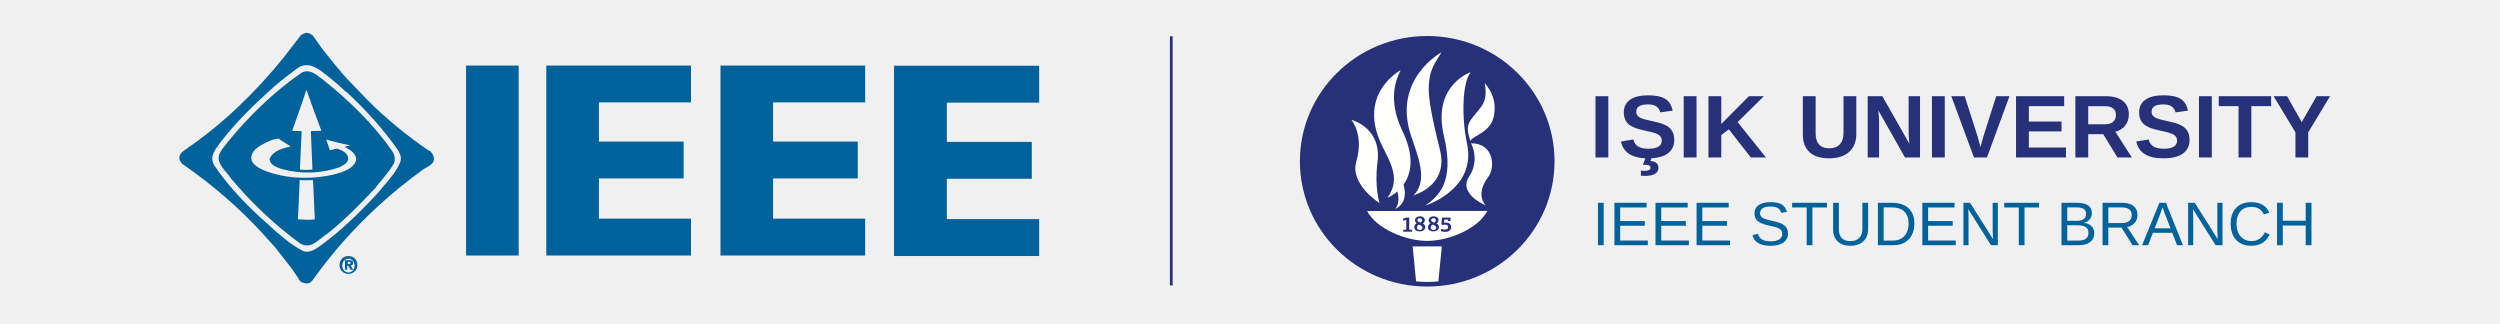
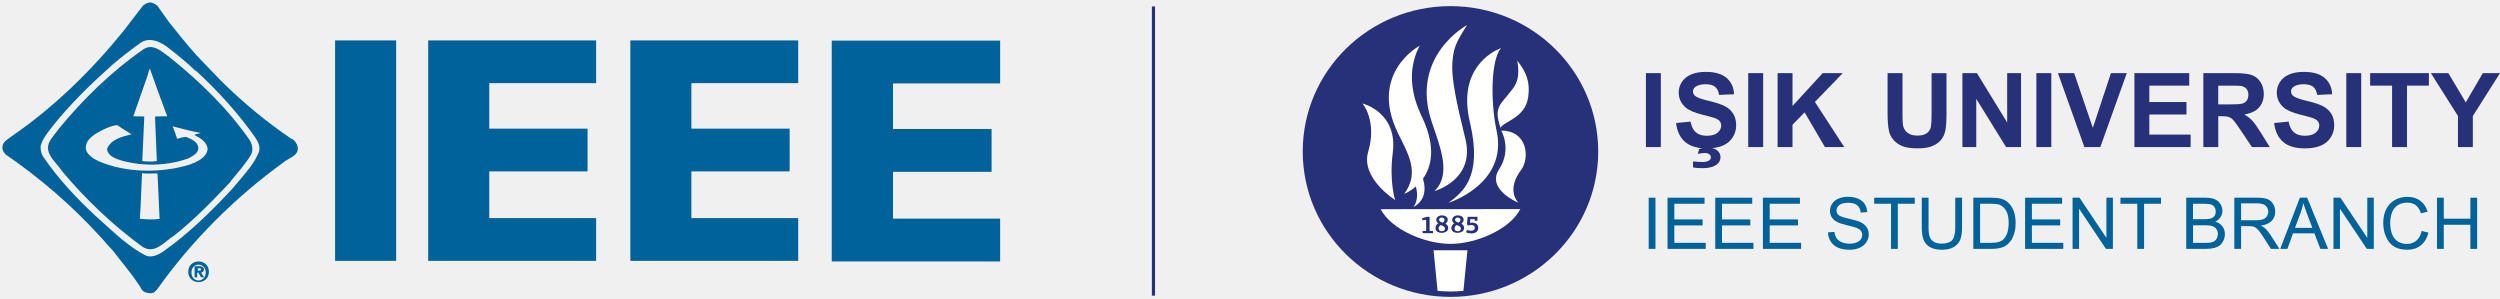
- <svg xmlns="http://www.w3.org/2000/svg" xmlns:xlink="http://www.w3.org/1999/xlink" width="1826px" height="236px" viewBox="0 0 1826 236" version="1.1">
+ <svg xmlns="http://www.w3.org/2000/svg" id="Layer_1" data-name="Layer 1" viewBox="0 0 1573.5 187.86">
  <defs>
-     <polygon id="path-1" points="0 0 38.433 0 38.433 138.745 0 138.745" />
-     <polygon id="path-3" points="105.686 0 105.686 26.898 38.428 26.898 38.428 55.529 100.301 55.529 100.301 82.433 38.428 82.433 38.428 111.829 105.686 111.829 105.686 138.743 0 138.743 0 0" />
-     <polygon id="path-5" points="105.66 0 105.66 26.898 38.42 26.898 38.42 55.529 100.272 55.529 100.272 82.433 38.42 82.433 38.42 111.829 105.66 111.829 105.66 138.743 0 138.743 0 0" />
-     <polygon id="path-7" points="106 0 106 26.948 38.568 26.948 38.568 55.632 100.606 55.632 100.606 82.586 38.568 82.586 38.568 112.037 106 112.037 106 139 0 139 0 0" />
-     <path d="M88.696,1.776 C90.368,0.509 92.581,-0.56 94.632,0.325 C95.572,0.577 96.638,1.434 97.491,1.954 L104.442,11.775 C110.167,19.005 116.182,26.58 122.371,33.424 L137.653,49.333 C151.479,63.038 166.155,75.116 181.905,85.797 L182.408,85.879 C184.421,87.156 185.782,89.455 186,91.791 C185.948,94.907 183.713,96.49 181.287,97.883 L180.83,98.142 L180.143,98.527 C179.001,99.167 177.885,99.811 177,100.598 C146.393,122.716 118.997,150.111 97.394,180.614 L95.654,182.355 C93.907,183.416 91.641,182.988 89.808,182.355 C88.334,181.876 87.685,180.681 87.033,179.473 L86.802,179.047 C86.489,178.481 86.154,177.93 85.711,177.468 C80.936,170.071 74.83,163.126 69.632,156.234 C66.549,153.134 63.994,149.847 60.837,146.545 C43.073,127.138 23.111,110.122 2.233,95.785 C0.753,94.307 -0.492,92.342 0.193,89.962 C0.83,87.317 3.896,85.751 5.957,84.146 C32.03,66.309 55.926,43.034 76.112,18.116 L88.696,1.776 Z M105.475,29.344 C100.308,24.964 92.581,21.005 86.44,25.772 C80.546,29.987 74.958,34.28 69.335,39.126 C68.861,39.428 68.302,40.063 68,40.364 C54.904,52.018 41.935,64.777 31.345,78.225 C31.238,78.363 31.131,78.501 31.024,78.639 L30.06,79.882 C27.497,83.195 25.037,86.535 24.047,90.474 C24.01,92.937 24.387,95.238 25.717,97.109 C34.677,110.417 46.542,123.138 58.366,134.068 C59.609,135.174 60.846,136.293 62.082,137.417 L63.565,138.768 C71.964,146.425 80.367,154.13 90.026,159.17 C93.861,160.961 98.178,158.878 101.378,156.621 C117.202,145.524 131.334,131.613 144.732,117.236 C145.737,116.006 146.765,114.794 147.797,113.588 L148.83,112.385 C153.822,106.576 158.763,100.849 161.496,94.04 C162.443,90.601 160.945,87.666 159.249,85.075 C148.796,70.184 136.071,56.102 122.371,43.431 L121.473,42.917 C116.523,38.14 110.889,33.47 105.475,29.344 Z M101.684,31.79 L102.145,32.134 C103.291,32.997 104.402,33.873 105.475,34.625 C124.29,49.719 142.043,66.999 155.569,86.509 C157.276,89.027 158.047,92.937 156.518,95.785 C153.009,101.619 148.278,106.939 143.794,112.342 L143.794,112.639 C132.609,124.508 120.796,136.709 108.03,146.758 C106.77,147.523 105.53,148.472 104.288,149.455 L103.849,149.804 C103.703,149.92 103.557,150.037 103.41,150.154 L102.751,150.678 C102.604,150.794 102.457,150.91 102.31,151.025 L101.867,151.369 C97.733,154.556 93.409,157.088 88.059,153.681 C69.791,140.371 52.307,123.823 37.483,106.076 C34.97,102.177 31.047,98.98 29.301,94.553 C27.575,90.318 29.757,86.927 32.272,83.709 L32.642,83.24 L33.014,82.772 C33.821,81.76 34.626,80.76 35.316,79.748 C50.428,61.169 69.196,42.95 88.696,29.522 C93.407,26.322 97.753,28.876 101.684,31.79 L101.684,31.79 Z M87.887,107.446 C87.376,117.236 87.253,126.295 86.528,136.112 C90.414,136.463 94.801,136.801 98.944,136.199 L97.707,108.84 L97.491,107.538 C94.332,107.661 91.345,107.786 87.887,107.446 Z M72.408,77.197 C69.282,77.368 66.428,78.732 63.61,79.955 C58.824,82.348 51.78,85.962 52.556,92.509 C53.582,96.082 57.463,98.391 60.536,99.862 C77.515,107.316 100.057,107.573 117.984,102.005 C122.411,100.306 128.349,97.838 129.164,92.435 C129.116,87.969 124.373,85.156 120.966,83.448 L120.966,83.237 C122.155,82.767 123.521,82.348 124.752,82.219 L124.752,82.098 C118.746,81.026 112.951,79.461 107.134,77.926 C108.253,80.471 109.061,83.154 109.995,85.797 C111.742,85.242 113.534,84.818 115.42,84.563 C118.488,85.751 122.878,87.453 123.312,91.278 C123.653,94.85 119.73,96.593 117.25,98.044 C104.103,102.813 89.308,103.277 75.595,99.652 C71.806,98.462 66.339,96.936 65.868,92.127 C68.557,85.797 75.513,84.48 81.319,82.943 C80.656,82.517 79.99,82.102 79.324,81.691 L77.327,80.46 C75.665,79.432 74.014,78.382 72.408,77.197 Z M92.883,41.767 L92.663,41.767 L90.96,47.212 L82.423,71.585 C84.561,71.803 87.207,71.585 89.308,71.803 L89.308,72.002 L88.059,99.57 L88.275,99.862 C91.004,100.128 94.414,100.264 97.196,99.79 L97.196,99.355 L96.083,72.617 L96.251,71.713 L103.762,71.585 C100.015,61.72 96.381,51.755 92.883,41.767 Z" id="path-9" />
-     <path d="M6.508,0 C9.932,0 13,2.391 13,6.492 C13,10.6 9.932,13 6.508,13 C3.064,13 0,10.6 0,6.492 C0,2.391 3.064,0 6.508,0 Z M6.497,2 C4.008,2 2,3.992 2,6.987 C2,9.992 4.008,12 6.497,11.978 L6.497,12 C8.928,12 11,9.992 11,6.987 C11,3.992 8.928,2 6.497,2 Z M6.8,3 C8.74,3 9.874,3.505 9.874,5.11 C9.874,6.393 9.077,6.851 8.066,6.929 L10,10 L8.088,10 L6.363,7.055 L5.604,7.055 L5.604,10 L4,10 L4,3 L6.8,3 Z M6.877,4.238 L6,4.238 L6,5.762 L7.11,5.762 C7.669,5.762 8,5.638 8,4.944 C8,4.288 7.354,4.238 6.877,4.238 Z" id="path-11" />
-     <path d="M92.998,0 C144.36,0 185.979,41 185.979,91.481 C185.979,142.043 144.36,183 92.998,183 C41.647,183 0,142.043 0,91.481 C0,41 41.647,0 92.998,0 Z" id="path-13" />
-     <path d="M12.372,0 C18.161,7.307 20.511,13.457 19.295,22.621 C17.561,36.205 4.009,38.006 1.842,42.277 C-2.578,29.091 1.395,28.37 9.097,18.231 L9.362,17.883 C12.04,14.329 14.114,10.093 12.372,0 Z" id="path-15" />
-     <path d="M0,0 L0.059,0.015 C1.32,0.351 22.288,6.313 19.062,31.044 C16.72,49.116 20.557,60.8 20.557,60.8 C20.557,60.8 -1.312,47.072 3.597,30.421 C9.368,10.92 0,0 0,0 Z" id="path-17" />
-     <path d="M87.86,0 C81.205,12.989 59.715,21.904 43.925,21.904 C28.188,21.904 6.654,12.989 0,0.067 L87.86,0 Z" id="path-19" />
-     <path d="M25.454,0 C18.01,11.61 16.962,14.554 16.19,23.497 C15.525,31.202 17.785,43.471 20.506,55.499 L20.856,57.033 C22.029,62.139 23.266,67.164 24.378,71.737 C30.664,97.511 4.972,104.483 4.972,104.483 C14.252,95.438 10.074,81.168 5.544,67.909 L5.223,66.974 C5.17,66.819 5.117,66.664 5.063,66.509 L4.743,65.581 C4.211,64.037 3.684,62.513 3.185,61.017 C-10.729,19.43 25.454,0 25.454,0 Z" id="path-21" />
-     <path d="M3.335,0 C20.002,-0.063 21.342,17.373 15.843,24.754 C6.6,37.003 13.23,44.477 14.059,45.33 L14.131,45.403 C14.138,45.409 14.141,45.412 14.141,45.412 C14.141,45.412 -6.28,37.028 1.958,24.374 C10.211,11.733 3.335,0 3.335,0 Z" id="path-23" />
-     <path d="M19.401,0 C8.642,20.51 18.64,39.906 21.232,45.584 C29.889,64.314 26.692,76.339 21.515,83.625 C23.853,91.91 21.922,97.845 15.675,101.419 L15.675,101.219 C17.917,98.024 18.368,93.82 17.016,88.564 C13.23,91.878 9.736,93.229 9.736,93.229 C18.338,81.259 13.756,71.05 7.983,59.477 L7.592,58.695 C7.003,57.518 6.405,56.327 5.81,55.118 C-12.848,17.112 19.401,0 19.401,0 Z" id="path-25" />
-     <path d="M33.008,0 C26.675,7.43 26.325,33.731 30.294,52.131 C37.502,85.613 0,97.363 0,97.363 C8.217,91.051 21.805,81.904 13.47,46.681 C5.463,13.033 27.694,2.14 32.22,0.298 L32.495,0.188 C32.826,0.059 33.008,0 33.008,0 Z" id="path-27" />
-     <path d="M21.319,0 L18.787,25.545 C16.137,25.78 13.391,25.946 10.645,25.946 C7.906,25.946 5.181,25.78 2.507,25.545 L0,0 L21.319,0 Z" id="path-29" />
-     <path d="M4.756,0 L4.756,8.869 L6.901,8.869 L6.901,10.273 L0.365,10.273 L0.365,8.869 L2.589,8.869 L2.589,1.84 C2.525,1.84 2.36,1.854 2.128,1.868 C1.931,1.921 1.666,1.96 1.387,1.981 C1.144,2.026 0.873,2.04 0.658,2.069 C0.418,2.09 0.286,2.121 0.236,2.121 L0,0.975 L2.785,0 L4.756,0 Z" id="path-31" />
-     <path d="M4.124,0 C4.524,0 4.928,0.044 5.36,0.142 C5.799,0.245 6.17,0.413 6.52,0.639 C6.88,0.855 7.139,1.111 7.362,1.469 C7.589,1.827 7.708,2.265 7.708,2.769 C7.708,3.138 7.625,3.525 7.399,3.942 C7.222,4.369 6.873,4.808 6.275,5.231 C6.79,5.509 7.171,5.86 7.492,6.298 C7.824,6.766 8,7.288 8,7.906 C8,8.362 7.903,8.771 7.708,9.13 C7.521,9.509 7.262,9.835 6.909,10.109 C6.556,10.361 6.109,10.609 5.623,10.726 C5.122,10.909 4.546,11 3.962,11 C2.687,11 1.707,10.689 1.027,10.171 C0.313,9.641 0,8.91 0,8.044 C0,7.792 0.022,7.548 0.072,7.288 C0.119,7.014 0.231,6.748 0.364,6.466 C0.511,6.185 0.692,5.915 0.936,5.67 C1.145,5.414 1.455,5.173 1.83,4.976 C1.398,4.683 1.027,4.369 0.829,4.092 C0.602,3.752 0.511,3.324 0.511,2.835 C0.511,2.411 0.598,2.064 0.785,1.717 C0.965,1.37 1.21,1.041 1.524,0.785 C1.855,0.548 2.23,0.387 2.658,0.205 C3.105,0.044 3.57,0 4.124,0 Z M3.264,6.036 C2.794,6.404 2.427,6.772 2.203,7.188 C2.072,7.548 2,7.952 2,8.324 C2,8.772 2.1,9.14 2.439,9.48 C2.794,9.8 3.264,9.964 3.97,9.964 C4.289,9.964 4.564,9.92 4.832,9.84 C5.079,9.736 5.282,9.628 5.478,9.436 C5.633,9.324 5.769,9.116 5.856,8.896 C5.964,8.668 6,8.468 6,8.252 C6,8.004 5.94,7.8 5.797,7.584 C5.705,7.42 5.545,7.216 5.302,7.044 C5.111,6.872 4.835,6.712 4.492,6.54 C4.178,6.404 3.731,6.216 3.264,6.036 Z M3.916,1.384 C3.636,1.384 3.352,1.404 3.12,1.52 C2.952,1.62 2.796,1.756 2.648,1.9 C2.516,2.024 2.424,2.176 2.34,2.352 C2.292,2.496 2.28,2.652 2.28,2.772 C2.28,3.024 2.292,3.192 2.44,3.384 C2.572,3.556 2.708,3.708 2.904,3.84 C3.092,3.956 3.352,4.12 3.636,4.216 C3.916,4.352 4.184,4.488 4.496,4.616 C4.972,4.26 5.272,3.956 5.46,3.708 C5.632,3.384 5.72,3.12 5.72,2.828 C5.72,2.672 5.66,2.496 5.608,2.348 C5.532,2.144 5.46,1.996 5.272,1.872 C5.144,1.736 4.972,1.604 4.744,1.492 C4.508,1.404 4.236,1.384 3.916,1.384 Z" id="path-33" />
-     <path d="M4.128,0 C4.529,0 4.944,0.044 5.337,0.142 C5.784,0.245 6.149,0.413 6.513,0.639 C6.878,0.855 7.174,1.111 7.376,1.469 C7.589,1.827 7.715,2.265 7.715,2.769 C7.715,3.138 7.603,3.525 7.43,3.942 C7.224,4.369 6.838,4.808 6.264,5.231 C6.795,5.509 7.188,5.86 7.524,6.298 C7.852,6.766 8,7.288 8,7.906 C8,8.362 7.903,8.771 7.733,9.13 C7.524,9.509 7.253,9.835 6.889,10.109 C6.539,10.361 6.124,10.609 5.618,10.726 C5.113,10.909 4.576,11 3.937,11 C2.703,11 1.728,10.689 1.025,10.171 C0.332,9.641 0,8.91 0,8.044 C0,7.792 0,7.548 0.072,7.288 C0.116,7.014 0.206,6.748 0.379,6.466 C0.505,6.185 0.689,5.915 0.927,5.67 C1.169,5.414 1.458,5.173 1.812,4.976 C1.382,4.683 1.025,4.369 0.848,4.092 C0.606,3.752 0.505,3.324 0.505,2.835 C0.505,2.411 0.588,2.064 0.765,1.717 C0.931,1.37 1.205,1.041 1.498,0.785 C1.826,0.548 2.248,0.387 2.685,0.205 C3.096,0.044 3.576,0 4.128,0 Z M3.332,6.036 C2.792,6.404 2.4,6.772 2.244,7.188 C2.076,7.548 2.008,7.952 2.008,8.324 C2.008,8.772 2.168,9.14 2.484,9.48 C2.84,9.8 3.332,9.964 4.016,9.964 C4.312,9.964 4.612,9.92 4.848,9.84 C5.112,9.736 5.34,9.628 5.476,9.436 C5.68,9.324 5.788,9.116 5.872,8.896 C5.972,8.668 5.992,8.468 5.992,8.252 C5.992,8.004 5.972,7.8 5.832,7.584 C5.756,7.42 5.576,7.216 5.364,7.044 C5.12,6.872 4.848,6.712 4.528,6.54 C4.172,6.404 3.76,6.216 3.332,6.036 Z M3.968,1.384 C3.624,1.384 3.388,1.404 3.196,1.52 C2.968,1.62 2.788,1.756 2.692,1.9 C2.548,2.024 2.448,2.176 2.4,2.352 C2.34,2.496 2.264,2.652 2.264,2.772 C2.264,3.024 2.36,3.192 2.472,3.384 C2.58,3.556 2.728,3.708 2.952,3.84 C3.156,3.956 3.388,4.12 3.656,4.216 C3.932,4.352 4.216,4.488 4.536,4.616 C4.984,4.26 5.292,3.956 5.468,3.708 C5.652,3.384 5.736,3.12 5.736,2.828 C5.736,2.672 5.696,2.496 5.652,2.348 C5.592,2.144 5.468,1.996 5.312,1.872 C5.204,1.736 4.984,1.604 4.76,1.492 C4.56,1.404 4.252,1.384 3.968,1.384 Z" id="path-35" />
-     <path d="M7.162,0 L7.162,2.477 L5.492,2.477 L5.492,1.446 L2.667,1.446 L2.482,3.859 C2.667,3.835 2.868,3.778 3.1,3.708 C3.279,3.68 3.604,3.634 3.926,3.634 C4.423,3.634 4.952,3.708 5.374,3.835 C5.861,3.979 6.204,4.201 6.551,4.468 C6.858,4.732 7.191,5.07 7.377,5.478 C7.556,5.879 7.681,6.361 7.681,6.902 C7.681,7.497 7.552,8.014 7.352,8.447 C7.119,8.887 6.808,9.26 6.451,9.552 C6.072,9.847 5.578,10.058 5.11,10.202 C4.609,10.347 4.062,10.431 3.518,10.431 C3.257,10.431 3.029,10.431 2.707,10.396 C2.421,10.361 2.12,10.34 1.806,10.273 C1.491,10.22 1.137,10.146 0.862,10.072 C0.551,9.984 0.257,9.858 0,9.71 L0.511,8.282 C1.098,8.44 1.573,8.584 2.013,8.626 C2.421,8.693 2.771,8.742 3.129,8.742 C3.801,8.742 4.42,8.602 4.834,8.303 C5.281,8.014 5.449,7.536 5.449,6.902 C5.449,6.603 5.435,6.35 5.31,6.107 C5.185,5.903 5.02,5.717 4.834,5.569 C4.645,5.421 4.42,5.295 4.116,5.214 C3.865,5.172 3.619,5.143 3.279,5.143 C2.771,5.143 2.228,5.249 1.655,5.495 L0.561,4.918 L0.955,0 L7.162,0 Z" id="path-37" />
+     <style>
+       .cls-1 {
+         font-family: Arial-BoldMT, Arial;
+         font-size: 65px;
+         font-weight: 700;
+       }
+ 
+       .cls-1, .cls-2, .cls-3 {
+         fill: #263179;
+       }
+ 
+       .cls-4 {
+         fill: #fffffe;
+       }
+ 
+       .cls-4, .cls-2, .cls-5, .cls-6 {
+         fill-rule: evenodd;
+       }
+ 
+       .cls-7 {
+         mask: url(#mask-17);
+       }
+ 
+       .cls-5 {
+         fill: #fff;
+       }
+ 
+       .cls-8 {
+         mask: url(#mask-6-2);
+       }
+ 
+       .cls-9 {
+         isolation: isolate;
+       }
+ 
+       .cls-10 {
+         mask: url(#mask-13);
+       }
+ 
+       .cls-11 {
+         mask: url(#mask-3);
+       }
+ 
+       .cls-6, .cls-12 {
+         fill: #00629b;
+       }
+ 
+       .cls-13 {
+         mask: url(#mask-10-2);
+       }
+ 
+       .cls-14 {
+         mask: url(#mask-9);
+       }
+ 
+       .cls-15 {
+         mask: url(#mask-16-2);
+       }
+ 
+       .cls-16 {
+         mask: url(#mask-5);
+       }
+ 
+       .cls-17 {
+         mask: url(#mask-12-2);
+       }
+ 
+       .cls-18 {
+         mask: url(#mask-8-2);
+       }
+ 
+       .cls-19 {
+         mask: url(#mask-15);
+       }
+ 
+       .cls-20 {
+         mask: url(#mask-2-2);
+       }
+ 
+       .cls-21 {
+         mask: url(#mask-14-2);
+       }
+ 
+       .cls-22 {
+         mask: url(#mask-18-2);
+       }
+ 
+       .cls-23 {
+         fill: none;
+         stroke: #263179;
+         stroke-linecap: square;
+         stroke-width: 2px;
+       }
+ 
+       .cls-24 {
+         mask: url(#mask-4-2);
+       }
+ 
+       .cls-25 {
+         mask: url(#mask-1);
+       }
+ 
+       .cls-26 {
+         mask: url(#mask);
+       }
+ 
+       .cls-27 {
+         mask: url(#mask-7);
+       }
+ 
+       .cls-28 {
+         mask: url(#mask-11);
+       }
+     </style>
+     <mask id="mask" x="209.91" y="24.44" width="40.43" height="140.74" maskUnits="userSpaceOnUse">
+       <g id="mask-2">
+         <polygon id="path-1" class="cls-5" points="210.91 25.44 249.34 25.44 249.34 164.19 210.91 164.19 210.91 25.44" />
+       </g>
+     </mask>
+     <mask id="mask-1" x="268.51" y="24.44" width="107.69" height="140.74" maskUnits="userSpaceOnUse">
+       <g id="mask-4">
+         <polygon id="path-3" class="cls-5" points="375.2 25.44 375.2 52.34 307.94 52.34 307.94 80.97 369.81 80.97 369.81 107.87 307.94 107.87 307.94 137.27 375.2 137.27 375.2 164.18 269.51 164.18 269.51 25.44 375.2 25.44" />
+       </g>
+     </mask>
+     <mask id="mask-2-2" data-name="mask-2" x="395.73" y="24.44" width="107.66" height="140.74" maskUnits="userSpaceOnUse">
+       <g id="mask-6">
+         <polygon id="path-5" class="cls-5" points="502.39 25.44 502.39 52.34 435.15 52.34 435.15 80.97 497 80.97 497 107.87 435.15 107.87 435.15 137.27 502.39 137.27 502.39 164.18 396.73 164.18 396.73 25.44 502.39 25.44" />
+       </g>
+     </mask>
+     <mask id="mask-3" x="522.49" y="24.56" width="108" height="141" maskUnits="userSpaceOnUse">
+       <g id="mask-8">
+         <polygon id="path-7" class="cls-5" points="629.49 25.56 629.49 52.51 562.06 52.51 562.06 81.19 624.1 81.19 624.1 108.15 562.06 108.15 562.06 137.6 629.49 137.6 629.49 164.56 523.49 164.56 523.49 25.56 629.49 25.56" />
+       </g>
+     </mask>
+     <mask id="mask-4-2" data-name="mask-4" x="0" y="0" width="188.49" height="185.98" maskUnits="userSpaceOnUse">
+       <g id="mask-10">
+         <path id="path-9" class="cls-5" d="m90.19,3.34c1.67-1.27,3.89-2.34,5.94-1.45.94.25,2.01,1.11,2.86,1.63l6.95,9.82c5.72,7.23,11.74,14.8,17.93,21.65l15.28,15.91c13.83,13.7,28.5,25.78,44.25,36.46l.5.08c2.01,1.28,3.37,3.58,3.59,5.91-.05,3.12-2.29,4.7-4.71,6.09l-.46.26-.69.38c-1.14.64-2.26,1.28-3.14,2.07-30.61,22.12-58,49.51-79.61,80.02l-1.74,1.74c-1.75,1.06-4.01.63-5.85,0-1.47-.48-2.12-1.67-2.78-2.88l-.23-.43c-.31-.57-.65-1.12-1.09-1.58-4.78-7.4-10.88-14.34-16.08-21.23-3.08-3.1-5.64-6.39-8.79-9.69-17.76-19.41-37.73-36.42-58.6-50.76-1.48-1.48-2.72-3.44-2.04-5.82.64-2.65,3.7-4.21,5.76-5.82,26.07-17.84,49.97-41.11,70.15-66.03l12.58-16.34Zm16.78,27.57c-5.17-4.38-12.89-8.34-19.03-3.57-5.89,4.22-11.48,8.51-17.11,13.35-.47.3-1.03.94-1.33,1.24-13.1,11.65-26.07,24.41-36.66,37.86-.11.14-.21.28-.32.41l-.96,1.24c-2.56,3.31-5.02,6.65-6.01,10.59-.04,2.46.34,4.76,1.67,6.64,8.96,13.31,20.83,26.03,32.65,36.96,1.24,1.11,2.48,2.23,3.72,3.35l1.48,1.35c8.4,7.66,16.8,15.36,26.46,20.4,3.83,1.79,8.15-.29,11.35-2.55,15.82-11.1,29.96-25.01,43.35-39.38,1-1.23,2.03-2.44,3.06-3.65l1.03-1.2c4.99-5.81,9.93-11.54,12.67-18.35.95-3.44-.55-6.37-2.25-8.96-10.45-14.89-23.18-28.97-36.88-41.64l-.9-.51c-4.95-4.78-10.58-9.45-16-13.57Zm-3.79,2.45l.46.34c1.15.86,2.26,1.74,3.33,2.49,18.81,15.09,36.57,32.37,50.09,51.88,1.71,2.52,2.48,6.43.95,9.28-3.51,5.83-8.24,11.15-12.72,16.56v.3c-11.18,11.87-23,24.07-35.76,34.12-1.26.77-2.5,1.71-3.74,2.7l-.44.35c-.15.12-.29.23-.44.35l-.66.52c-.15.12-.29.23-.44.35l-.44.34c-4.13,3.19-8.46,5.72-13.81,2.31-18.27-13.31-35.75-29.86-50.58-47.6-2.51-3.9-6.44-7.1-8.18-11.52-1.73-4.24.46-7.63,2.97-10.84l.37-.47.37-.47c.81-1.01,1.61-2.01,2.3-3.02,15.11-18.58,33.88-36.8,53.38-50.23,4.71-3.2,9.06-.65,12.99,2.27h0Zm-13.8,75.66c-.51,9.79-.63,18.85-1.36,28.67,3.89.35,8.27.69,12.42.09l-1.24-27.36-.22-1.3c-3.16.12-6.15.25-9.6-.09Zm-15.48-30.25c-3.13.17-5.98,1.53-8.8,2.76-4.79,2.39-11.83,6.01-11.05,12.55,1.03,3.57,4.91,5.88,7.98,7.35,16.98,7.45,39.52,7.71,57.45,2.14,4.43-1.7,10.37-4.17,11.18-9.57-.05-4.47-4.79-7.28-8.2-8.99v-.21c1.19-.47,2.55-.89,3.79-1.02v-.12c-6.01-1.07-11.8-2.64-17.62-4.17,1.12,2.54,1.93,5.23,2.86,7.87,1.75-.56,3.54-.98,5.43-1.23,3.07,1.19,7.46,2.89,7.89,6.71.34,3.57-3.58,5.32-6.06,6.77-13.15,4.77-27.94,5.23-41.66,1.61-3.79-1.19-9.26-2.72-9.73-7.52,2.69-6.33,9.65-7.65,15.45-9.18-.66-.43-1.33-.84-2-1.25l-2-1.23c-1.66-1.03-3.31-2.08-4.92-3.26Zm20.48-35.43h-.22l-1.7,5.44-8.54,24.37c2.14.22,4.78,0,6.89.22v.2l-1.25,27.57.22.29c2.73.27,6.14.4,8.92-.07v-.43l-1.11-26.74.17-.9,7.51-.13c-3.75-9.86-7.38-19.83-10.88-29.82Z" />
+       </g>
+     </mask>
+     <mask id="mask-5" x="117.49" y="163.56" width="15" height="15" maskUnits="userSpaceOnUse">
+       <g id="mask-12">
+         <path id="path-11" class="cls-5" d="m125,164.56c3.42,0,6.49,2.39,6.49,6.49s-3.07,6.51-6.49,6.51-6.51-2.4-6.51-6.51,3.06-6.49,6.51-6.49Zm-.01,2c-2.49,0-4.5,1.99-4.5,4.99s2.01,5.01,4.5,4.99v.02c2.43,0,4.5-2.01,4.5-5.01s-2.07-4.99-4.5-4.99Zm.3,1c1.94,0,3.07.51,3.07,2.11,0,1.28-.8,1.74-1.81,1.82l1.93,3.07h-1.91l-1.72-2.94h-.76v2.94h-1.6v-7h2.8Zm.08,1.24h-.88v1.52h1.11c.56,0,.89-.12.89-.82,0-.66-.65-.71-1.12-.71Z" />
+       </g>
+     </mask>
+     <mask id="mask-6-2" data-name="mask-6" x="818.94" y="2.86" width="187.98" height="185" maskUnits="userSpaceOnUse">
+       <g id="mask-14">
+         <path id="path-13" class="cls-5" d="m912.94,3.86c51.36,0,92.98,41,92.98,91.48s-41.62,91.52-92.98,91.52-93-40.96-93-91.52S861.58,3.86,912.94,3.86Z" />
+       </g>
+     </mask>
+     <mask id="mask-7" x="939.02" y="37.17" width="25.09" height="44.28" maskUnits="userSpaceOnUse">
+       <g id="mask-16">
+         <path id="path-15" class="cls-5" d="m954.97,38.17c5.79,7.31,8.14,13.46,6.92,22.62-1.73,13.58-15.29,15.38-17.45,19.66-4.42-13.19-.45-13.91,7.26-24.05l.27-.35c2.68-3.55,4.75-7.79,3.01-17.88Z" />
+       </g>
+     </mask>
+     <mask id="mask-8-2" data-name="mask-8" x="855.24" y="64.09" width="25.7" height="62.8" maskUnits="userSpaceOnUse">
+       <g id="mask-18">
+         <path id="path-17" class="cls-5" d="m857.55,65.09l.06.02c1.26.34,22.23,6.3,19,31.03-2.34,18.07,1.49,29.76,1.49,29.76,0,0-21.87-13.73-16.96-30.38,5.77-19.5-3.6-30.42-3.6-30.42Z" />
+       </g>
+     </mask>
+     <mask id="mask-9" x="868.01" y="130.6" width="89.86" height="23.9" maskUnits="userSpaceOnUse">
+       <g id="mask-20">
+         <path id="path-19" class="cls-5" d="m956.87,131.6c-6.65,12.99-28.14,21.9-43.94,21.9s-37.27-8.91-43.92-21.84l87.86-.07Z" />
+       </g>
+     </mask>
+     <mask id="mask-10-2" data-name="mask-10" x="886.22" y="14.74" width="43.39" height="106.48" maskUnits="userSpaceOnUse">
+       <g id="mask-22">
+         <path id="path-21" class="cls-5" d="m923.4,15.74c-7.44,11.61-8.49,14.55-9.26,23.5-.66,7.7,1.6,19.97,4.32,32l.35,1.53c1.17,5.11,2.41,10.13,3.52,14.7,6.29,25.77-19.41,32.75-19.41,32.75,9.28-9.05,5.1-23.32.57-36.57l-.32-.93c-.05-.16-.11-.31-.16-.47l-.32-.93c-.53-1.54-1.06-3.07-1.56-4.56-13.91-41.59,22.27-61.02,22.27-61.02Z" />
+       </g>
+     </mask>
+     <mask id="mask-11" x="934.28" y="81.14" width="29.62" height="47.47" maskUnits="userSpaceOnUse">
+       <g id="mask-24">
+         <path id="path-23" class="cls-5" d="m944.89,82.21c16.67-.06,18.01,17.37,12.51,24.75-9.24,12.25-2.61,19.72-1.78,20.58l.07.07s0,0,0,0c0,0-20.42-8.38-12.18-21.04,8.25-12.64,1.38-24.37,1.38-24.37Z" />
+       </g>
+     </mask>
+     <mask id="mask-12-2" data-name="mask-12" x="860.28" y="27.8" width="44.74" height="103.42" maskUnits="userSpaceOnUse">
+       <g id="mask-26">
+         <path id="path-25" class="cls-5" d="m893.53,28.8c-10.76,20.51-.76,39.91,1.83,45.58,8.66,18.73,5.46,30.76.28,38.04,2.34,8.29.41,14.22-5.84,17.79v-.2c2.24-3.19,2.69-7.4,1.34-12.65-3.79,3.31-7.28,4.66-7.28,4.66,8.6-11.97,4.02-22.18-1.75-33.75l-.39-.78c-.59-1.18-1.19-2.37-1.78-3.58-18.66-38.01,13.59-55.12,13.59-55.12Z" />
+       </g>
+     </mask>
+     <mask id="mask-13" x="910.69" y="29.29" width="39.5" height="99.36" maskUnits="userSpaceOnUse">
+       <g id="mask-28">
+         <path id="path-27" class="cls-5" d="m944.7,30.29c-6.33,7.43-6.68,33.73-2.71,52.13,7.21,33.48-30.29,45.23-30.29,45.23,8.22-6.31,21.8-15.46,13.47-50.68-8.01-33.65,14.22-44.54,18.75-46.38l.27-.11c.33-.13.51-.19.51-.19Z" />
+       </g>
+     </mask>
+     <mask id="mask-14-2" data-name="mask-14" x="901.29" y="156.53" width="23.32" height="27.95" maskUnits="userSpaceOnUse">
+       <g id="mask-30">
+         <path id="path-29" class="cls-5" d="m923.61,157.53l-2.53,25.54c-2.65.24-5.4.4-8.14.4s-5.46-.17-8.14-.4l-2.51-25.54h21.32Z" />
+       </g>
+     </mask>
+     <mask id="mask-15" x="894.03" y="135.49" width="8.9" height="12.27" maskUnits="userSpaceOnUse">
+       <g id="mask-32">
+         <path id="path-31" class="cls-5" d="m899.79,136.49v8.87h2.15v1.4h-6.54v-1.4h2.22v-7.03c-.06,0-.23.01-.46.03-.2.05-.46.09-.74.11-.24.05-.51.06-.73.09-.24.02-.37.05-.42.05l-.24-1.15,2.79-.97h1.97Z" />
+       </g>
+     </mask>
+     <mask id="mask-16-2" data-name="mask-16" x="902.49" y="134.56" width="10" height="13" maskUnits="userSpaceOnUse">
+       <g id="mask-34">
+         <path id="path-33" class="cls-5" d="m907.62,135.56c.4,0,.8.04,1.24.14.44.1.81.27,1.16.5.36.22.62.47.84.83.23.36.35.8.35,1.3,0,.37-.08.76-.31,1.17-.18.43-.53.87-1.12,1.29.51.28.9.63,1.22,1.07.33.47.51.99.51,1.61,0,.46-.1.87-.29,1.22-.19.38-.45.71-.8.98-.35.25-.8.5-1.29.62-.5.18-1.08.27-1.66.27-1.28,0-2.25-.31-2.94-.83-.71-.53-1.03-1.26-1.03-2.13,0-.25.02-.5.07-.76.05-.27.16-.54.29-.82.15-.28.33-.55.57-.8.21-.26.52-.5.89-.69-.43-.29-.8-.61-1-.88-.23-.34-.32-.77-.32-1.26,0-.42.09-.77.27-1.12.18-.35.43-.68.74-.93.33-.24.71-.4,1.13-.58.45-.16.91-.2,1.47-.2Zm-.86,6.04c-.47.37-.84.74-1.06,1.15-.13.36-.2.76-.2,1.14,0,.45.1.82.44,1.16.35.32.83.48,1.53.48.32,0,.59-.04.86-.12.25-.1.45-.21.65-.4.16-.11.29-.32.38-.54.11-.23.14-.43.14-.64,0-.25-.06-.45-.2-.67-.09-.16-.25-.37-.49-.54-.19-.17-.47-.33-.81-.5-.32-.14-.76-.32-1.23-.5Zm.65-4.65c-.28,0-.56.02-.8.14-.17.1-.32.24-.47.38-.13.12-.22.28-.31.45-.05.14-.06.3-.06.42,0,.25.01.42.16.61.13.17.27.32.46.46.19.12.45.28.73.38.28.14.55.27.86.4.48-.36.78-.66.96-.91.17-.32.26-.59.26-.88,0-.16-.06-.33-.11-.48-.08-.2-.15-.35-.34-.48-.13-.14-.3-.27-.53-.38-.24-.09-.51-.11-.83-.11Z" />
+       </g>
+     </mask>
+     <mask id="mask-17" x="912.49" y="134.56" width="10" height="13" maskUnits="userSpaceOnUse">
+       <g id="mask-36">
+         <path id="path-35" class="cls-5" d="m917.62,135.56c.4,0,.82.04,1.21.14.45.1.81.27,1.18.5.36.22.66.47.86.83.21.36.34.8.34,1.3,0,.37-.11.76-.28,1.17-.21.43-.59.87-1.17,1.29.53.28.92.63,1.26,1.07.33.47.48.99.48,1.61,0,.46-.1.87-.27,1.22-.21.38-.48.71-.84.98-.35.25-.76.5-1.27.62-.51.18-1.04.27-1.68.27-1.23,0-2.21-.31-2.91-.83-.69-.53-1.02-1.26-1.02-2.13,0-.25,0-.5.07-.76.04-.27.13-.54.31-.82.13-.28.31-.55.55-.8.24-.26.53-.5.88-.69-.43-.29-.79-.61-.96-.88-.24-.34-.34-.77-.34-1.26,0-.42.08-.77.26-1.12.17-.35.44-.68.73-.93.33-.24.75-.4,1.19-.58.41-.16.89-.2,1.44-.2Zm-.8,6.04c-.54.37-.93.74-1.09,1.15-.17.36-.24.76-.24,1.14,0,.45.16.82.48,1.16.36.32.85.48,1.53.48.3,0,.6-.04.83-.12.26-.1.49-.21.63-.4.2-.11.31-.32.4-.54.1-.23.12-.43.12-.64,0-.25-.02-.45-.16-.67-.08-.16-.26-.37-.47-.54-.24-.17-.52-.33-.84-.5-.36-.14-.77-.32-1.2-.5Zm.64-4.65c-.34,0-.58.02-.77.14-.23.1-.41.24-.5.38-.14.12-.24.28-.29.45-.06.14-.14.3-.14.42,0,.25.1.42.21.61.11.17.26.32.48.46.2.12.44.28.7.38.28.14.56.27.88.4.45-.36.76-.66.93-.91.18-.32.27-.59.27-.88,0-.16-.04-.33-.08-.48-.06-.2-.18-.35-.34-.48-.11-.14-.33-.27-.55-.38-.2-.09-.51-.11-.79-.11Z" />
+       </g>
+     </mask>
+     <mask id="mask-18-2" data-name="mask-18" x="921.74" y="135.49" width="9.68" height="12.43" maskUnits="userSpaceOnUse">
+       <g id="mask-38">
+         <path id="path-37" class="cls-5" d="m929.91,136.49v2.48h-1.67v-1.03h-2.82l-.19,2.41c.19-.02.39-.08.62-.15.18-.03.5-.07.83-.07.5,0,1.03.07,1.45.2.49.14.83.37,1.18.63.31.26.64.6.83,1.01.18.4.3.88.3,1.42,0,.59-.13,1.11-.33,1.54-.23.44-.54.81-.9,1.1-.38.3-.87.51-1.34.65-.5.14-1.05.23-1.59.23-.26,0-.49,0-.81-.04-.29-.04-.59-.06-.9-.12-.31-.05-.67-.13-.94-.2-.31-.09-.6-.21-.86-.36l.51-1.43c.59.16,1.06.3,1.5.34.41.07.76.12,1.12.12.67,0,1.29-.14,1.71-.44.45-.29.61-.77.61-1.4,0-.3-.01-.55-.14-.8-.13-.2-.29-.39-.48-.54-.19-.15-.41-.27-.72-.36-.25-.04-.5-.07-.84-.07-.51,0-1.05.11-1.62.35l-1.09-.58.39-4.92h6.21Z" />
+       </g>
+     </mask>
  </defs>
-   <g id="Işık-IEEE-Logo" stroke="none" stroke-width="1" fill="none" fill-rule="evenodd">
-     <g id="Group-3" transform="translate(340.4174, 47.8813)">
-       <mask id="mask-2" fill="white">
-         <use xlink:href="#path-1" />
-       </mask>
-       <g id="Clip-2" />
-       <polygon id="Fill-1" fill="#00629B" mask="url(#mask-2)" points="-1 -1 39.433 -1 39.433 139.745 -1 139.745" />
-     </g>
-     <g id="Group-6" transform="translate(399.0203, 47.8813)">
-       <mask id="mask-4" fill="white">
-         <use xlink:href="#path-3" />
-       </mask>
-       <g id="Clip-5" />
-       <polygon id="Fill-4" fill="#00629B" mask="url(#mask-4)" points="-1 -1 106.686 -1 106.686 139.743 -1 139.743" />
-     </g>
-     <g id="Group-9" transform="translate(526.2409, 47.8813)">
-       <mask id="mask-6" fill="white">
-         <use xlink:href="#path-5" />
-       </mask>
-       <g id="Clip-8" />
-       <polygon id="Fill-7" fill="#00629B" mask="url(#mask-6)" points="-1 -1 106.66 -1 106.66 139.743 -1 139.743" />
-     </g>
-     <g id="Group-12" transform="translate(653, 48)">
-       <mask id="mask-8" fill="white">
-         <use xlink:href="#path-7" />
-       </mask>
-       <g id="Clip-11" />
-       <polygon id="Fill-10" fill="#00629B" mask="url(#mask-8)" points="-1 -1 107 -1 107 140 -1 140" />
-     </g>
-     <g id="Group-15" transform="translate(131, 24)">
-       <mask id="mask-10" fill="white">
-         <use xlink:href="#path-9" />
-       </mask>
-       <g id="Clip-14" />
-       <polygon id="Fill-13" fill="#00629B" mask="url(#mask-10)" points="-1.492 -1.56 187 -1.56 187 184.416 -1.492 184.416" />
-     </g>
-     <g id="Group-18" transform="translate(248, 187)">
-       <mask id="mask-12" fill="white">
-         <use xlink:href="#path-11" />
-       </mask>
-       <g id="Clip-17" />
-       <polygon id="Fill-16" fill="#00629B" mask="url(#mask-12)" points="-1 -1 14 -1 14 14 -1 14" />
-     </g>
-     <g id="Group-190" transform="translate(855, 27.5)">
-       <line x1="0.5" y1="0" x2="0.5" y2="180" id="Stroke-186" stroke="#263179" stroke-width="2" stroke-linecap="square" />
-       <text id="IŞIK-UNIVERSITY" font-family="Arial,Arial" font-size="65" font-weight="bold" letter-spacing="-0.006" fill="#263179">
-         <tspan x="306" y="87.503">I</tspan>
-         <tspan x="327.053" y="87.503" letter-spacing="0.019">ŞIK</tspan>
-         <tspan x="435.077" y="87.503" letter-spacing="-0.013"> </tspan>
-         <tspan x="457.879" y="87.503">UNIVERSITY</tspan>
-       </text>
-       <text id="IEEE-STUDENT-BRANCH" font-family="Arial,Arial-light" font-size="45" font-weight="300" letter-spacing="-0.018" fill="#00629B">
-         <tspan x="308" y="151.58">IEEE STUDENT BRANCH</tspan>
-       </text>
-     </g>
-     <g id="Group-11" transform="translate(949.445, 26.2978)">
-       <mask id="mask-14" fill="white">
-         <use xlink:href="#path-13" />
-       </mask>
-       <g id="Clip-10" />
-       <polygon id="Fill-9" fill="#263179" mask="url(#mask-14)" points="-1 -1 186.979 -1 186.979 184 -1 184" />
-     </g>
-     <g id="Group-14" transform="translate(1072.103, 60.6135)">
-       <mask id="mask-16" fill="white">
-         <use xlink:href="#path-15" />
-       </mask>
-       <g id="Clip-13" />
-       <polygon id="Fill-12" fill="#FFFFFE" mask="url(#mask-16)" points="-3.578 -1 21.511 -1 21.511 43.277 -3.578 43.277" />
-     </g>
-     <g id="Group-17" transform="translate(987.0577, 87.5314)">
-       <mask id="mask-18" fill="white">
-         <use xlink:href="#path-17" />
-       </mask>
-       <g id="Clip-16" />
-       <polygon id="Fill-15" fill="#FFFFFE" mask="url(#mask-18)" points="-2.312 -1 23.388 -1 23.388 61.8 -2.312 61.8" />
-     </g>
-     <g id="Group-20" transform="translate(998.5194, 154.0414)">
-       <mask id="mask-20" fill="white">
-         <use xlink:href="#path-19" />
-       </mask>
-       <g id="Clip-19" />
-       <polygon id="Fill-18" fill="#FFFFFE" mask="url(#mask-20)" points="-1 -1 88.86 -1 88.86 22.904 -1 22.904" />
-     </g>
-     <g id="Group-23" transform="translate(1027.458, 38.1802)">
-       <mask id="mask-22" fill="white">
-         <use xlink:href="#path-21" />
-       </mask>
-       <g id="Clip-22" />
-       <polygon id="Fill-21" fill="#FFFFFE" mask="url(#mask-22)" points="-11.729 -1 31.664 -1 31.664 105.483 -11.729 105.483" />
-     </g>
-     <g id="Group-26" transform="translate(1071.067, 104.6455)">
-       <mask id="mask-24" fill="white">
-         <use xlink:href="#path-23" />
-       </mask>
-       <g id="Clip-25" />
-       <polygon id="Fill-24" fill="#FFFFFE" mask="url(#mask-24)" points="-7.28 -1.063 22.342 -1.063 22.342 46.412 -7.28 46.412" />
-     </g>
-     <g id="Group-29" transform="translate(1003.637, 51.2358)">
-       <mask id="mask-26" fill="white">
-         <use xlink:href="#path-25" />
-       </mask>
-       <g id="Clip-28" />
-       <polygon id="Fill-27" fill="#FFFFFE" mask="url(#mask-26)" points="-13.848 -1 30.889 -1 30.889 102.419 -13.848 102.419" />
-     </g>
-     <g id="Group-32" transform="translate(1041.203, 52.7337)">
-       <mask id="mask-28" fill="white">
-         <use xlink:href="#path-27" />
-       </mask>
-       <g id="Clip-31" />
-       <polygon id="Fill-30" fill="#FFFFFE" mask="url(#mask-28)" points="-1 -1 38.502 -1 38.502 98.363 -1 98.363" />
-     </g>
-     <g id="Group-35" transform="translate(1031.797, 179.9746)">
-       <mask id="mask-30" fill="white">
-         <use xlink:href="#path-29" />
-       </mask>
-       <g id="Clip-34" />
-       <polygon id="Fill-33" fill="#FFFFFE" mask="url(#mask-30)" points="-1 -1 22.319 -1 22.319 26.946 -1 26.946" />
-     </g>
-     <g id="Group-38" transform="translate(1024.542, 158.927)">
-       <mask id="mask-32" fill="white">
-         <use xlink:href="#path-31" />
-       </mask>
-       <g id="Clip-37" />
-       <polygon id="Fill-36" fill="#263179" mask="url(#mask-32)" points="-1 -1 7.901 -1 7.901 11.273 -1 11.273" />
-     </g>
-     <g id="Group-41" transform="translate(1033, 158)">
-       <mask id="mask-34" fill="white">
-         <use xlink:href="#path-33" />
-       </mask>
-       <g id="Clip-40" />
-       <polygon id="Fill-39" fill="#263179" mask="url(#mask-34)" points="-1 -1 9 -1 9 12 -1 12" />
-     </g>
-     <g id="Group-44" transform="translate(1043, 158)">
-       <mask id="mask-36" fill="white">
-         <use xlink:href="#path-35" />
-       </mask>
-       <g id="Clip-43" />
-       <polygon id="Fill-42" fill="#263179" mask="url(#mask-36)" points="-1 -1 9 -1 9 12 -1 12" />
-     </g>
-     <g id="Group-47" transform="translate(1052.252, 158.9284)">
-       <mask id="mask-38" fill="white">
-         <use xlink:href="#path-37" />
-       </mask>
-       <g id="Clip-46" />
-       <polygon id="Fill-45" fill="#263179" mask="url(#mask-38)" points="-1 -1 8.681 -1 8.681 11.431 -1 11.431" />
+   <g id="Group-3">
+     <g class="cls-26">
+       <polygon id="Fill-1" class="cls-6" points="209.91 24.44 250.34 24.44 250.34 165.19 209.91 165.19 209.91 24.44" />
+     </g>
+   </g>
+   <g id="Group-6">
+     <g class="cls-25">
+       <polygon id="Fill-4" class="cls-6" points="268.51 24.44 376.2 24.44 376.2 165.18 268.51 165.18 268.51 24.44" />
+     </g>
+   </g>
+   <g id="Group-9">
+     <g class="cls-20">
+       <polygon id="Fill-7" class="cls-6" points="395.73 24.44 503.39 24.44 503.39 165.18 395.73 165.18 395.73 24.44" />
+     </g>
+   </g>
+   <g id="Group-12">
+     <g class="cls-11">
+       <polygon id="Fill-10" class="cls-6" points="522.49 24.56 630.49 24.56 630.49 165.56 522.49 165.56 522.49 24.56" />
+     </g>
+   </g>
+   <g id="Group-15">
+     <g class="cls-24">
+       <polygon id="Fill-13" class="cls-6" points="0 0 188.49 0 188.49 185.98 0 185.98 0 0" />
+     </g>
+   </g>
+   <g id="Group-18">
+     <g class="cls-16">
+       <polygon id="Fill-16" class="cls-6" points="117.49 163.56 132.49 163.56 132.49 178.56 117.49 178.56 117.49 163.56" />
+     </g>
+   </g>
+   <line id="Stroke-186" class="cls-23" x1="725.99" y1="5.06" x2="725.99" y2="185.06" />
+   <g class="cls-9">
+     <path class="cls-3" d="m1035.94,92.56v-46.53h9.39v46.53h-9.39Z" />
+   </g>
+   <text class="cls-1" transform="translate(1049.54 92.56)">
+     <tspan x="0" y="0"> </tspan>
+   </text>
+   <g class="cls-9">
+     <path class="cls-3" d="m1054.89,77.42l9.14-.89c.55,3.07,1.67,5.32,3.35,6.76,1.68,1.44,3.95,2.16,6.81,2.16,3.03,0,5.3-.64,6.84-1.92,1.53-1.28,2.3-2.78,2.3-4.49,0-1.1-.32-2.04-.97-2.81-.65-.77-1.77-1.44-3.38-2.02-1.1-.38-3.61-1.06-7.52-2.03-5.04-1.25-8.57-2.78-10.6-4.6-2.86-2.56-4.29-5.68-4.29-9.36,0-2.37.67-4.59,2.02-6.65,1.34-2.06,3.28-3.63,5.81-4.71,2.53-1.08,5.58-1.62,9.16-1.62,5.84,0,10.24,1.28,13.19,3.84,2.95,2.56,4.5,5.98,4.65,10.25l-9.39.41c-.4-2.39-1.26-4.11-2.59-5.16-1.32-1.05-3.31-1.57-5.95-1.57s-4.87.56-6.41,1.68c-.99.72-1.49,1.68-1.49,2.89,0,1.1.46,2.04,1.4,2.83,1.18.99,4.06,2.03,8.63,3.11,4.57,1.08,7.95,2.2,10.14,3.35,2.19,1.15,3.9,2.73,5.14,4.73,1.24,2,1.86,4.47,1.86,7.41,0,2.67-.74,5.16-2.22,7.49-1.48,2.33-3.58,4.06-6.28,5.19-2.71,1.13-6.08,1.7-10.12,1.7-5.88,0-10.4-1.36-13.55-4.08-3.15-2.72-5.04-6.68-5.65-11.89Zm10.7,27.93v-3.75c2.18.23,4.18.35,6,.35s3.28-.34,4.19-1.02c.7-.51,1.05-1.16,1.05-1.97,0-.72-.33-1.34-.98-1.87-.66-.53-1.67-.79-3.05-.79s-2.74.21-4.16.63l.83-3.14c1.65-.57,3.43-.86,5.33-.86,2.64,0,4.66.58,6.03,1.75,1.38,1.16,2.06,2.58,2.06,4.25,0,1.86-.76,3.38-2.29,4.54-2.05,1.59-4.99,2.38-8.82,2.38-2.73,0-4.79-.17-6.19-.51Z" />
+     <path class="cls-3" d="m1100.34,92.56v-46.53h9.39v46.53h-9.39Z" />
+     <path class="cls-3" d="m1118.82,92.56v-46.53h9.39v20.66l18.98-20.66h12.63l-17.52,18.12,18.47,28.41h-12.16l-12.79-21.84-7.62,7.78v14.06h-9.39Z" />
+   </g>
+   <text class="cls-1" transform="translate(1160.96 92.56)">
+     <tspan x="0" y="0"> </tspan>
+   </text>
+   <g class="cls-9">
+     <path class="cls-3" d="m1188.04,46.04h9.39v25.2c0,4,.12,6.59.35,7.78.4,1.9,1.36,3.43,2.87,4.59s3.58,1.73,6.21,1.73,4.68-.54,6.03-1.63c1.35-1.09,2.17-2.43,2.44-4.01.27-1.59.41-4.22.41-7.9v-25.74h9.39v24.44c0,5.59-.25,9.53-.76,11.84-.51,2.31-1.44,4.25-2.81,5.84-1.37,1.59-3.19,2.85-5.47,3.79s-5.27,1.41-8.95,1.41c-4.44,0-7.81-.51-10.11-1.54-2.3-1.03-4.11-2.36-5.44-4-1.33-1.64-2.21-3.36-2.63-5.16-.61-2.67-.92-6.6-.92-11.81v-24.82Z" />
+     <path class="cls-3" d="m1235.14,92.56v-46.53h9.14l19.04,31.07v-31.07h8.73v46.53h-9.43l-18.76-30.34v30.34h-8.73Z" />
+     <path class="cls-3" d="m1281.7,92.56v-46.53h9.39v46.53h-9.39Z" />
+     <path class="cls-3" d="m1311.91,92.56l-16.63-46.53h10.19l11.77,34.44,11.39-34.44h9.97l-16.66,46.53h-10.03Z" />
+     <path class="cls-3" d="m1343.4,92.56v-46.53h34.5v7.87h-25.11v10.32h23.36v7.84h-23.36v12.66h25.99v7.84h-35.39Z" />
+     <path class="cls-3" d="m1386.78,92.56v-46.53h19.77c4.97,0,8.59.42,10.84,1.25,2.25.84,4.06,2.32,5.41,4.46,1.35,2.14,2.03,4.58,2.03,7.33,0,3.49-1.03,6.38-3.08,8.65-2.05,2.27-5.12,3.71-9.2,4.3,2.03,1.19,3.71,2.49,5.03,3.9,1.32,1.42,3.1,3.94,5.35,7.55l5.68,9.08h-11.24l-6.79-10.12c-2.41-3.62-4.06-5.9-4.95-6.84s-1.83-1.59-2.83-1.94c-.99-.35-2.57-.52-4.73-.52h-1.9v19.42h-9.39Zm9.39-26.85h6.95c4.51,0,7.32-.19,8.44-.57s2-1.04,2.63-1.97c.63-.93.95-2.09.95-3.49,0-1.57-.42-2.83-1.25-3.79-.84-.96-2.02-1.57-3.54-1.82-.76-.11-3.05-.16-6.86-.16h-7.33v11.81Z" />
+     <path class="cls-3" d="m1431.31,77.42l9.14-.89c.55,3.07,1.67,5.32,3.35,6.76,1.68,1.44,3.95,2.16,6.81,2.16,3.03,0,5.31-.64,6.84-1.92s2.3-2.78,2.3-4.49c0-1.1-.32-2.04-.97-2.81s-1.77-1.44-3.38-2.02c-1.1-.38-3.61-1.06-7.52-2.03-5.04-1.25-8.57-2.78-10.6-4.6-2.86-2.56-4.28-5.68-4.28-9.36,0-2.37.67-4.59,2.01-6.65,1.34-2.06,3.28-3.63,5.81-4.71s5.58-1.62,9.16-1.62c5.84,0,10.24,1.28,13.19,3.84,2.95,2.56,4.5,5.98,4.65,10.25l-9.39.41c-.4-2.39-1.26-4.11-2.59-5.16-1.32-1.05-3.31-1.57-5.95-1.57s-4.87.56-6.41,1.68c-1,.72-1.49,1.68-1.49,2.89,0,1.1.47,2.04,1.4,2.83,1.18.99,4.06,2.03,8.63,3.11,4.57,1.08,7.95,2.2,10.14,3.35,2.19,1.15,3.9,2.73,5.14,4.73,1.24,2,1.86,4.47,1.86,7.41,0,2.67-.74,5.16-2.22,7.49-1.48,2.33-3.58,4.06-6.28,5.19s-6.08,1.7-10.12,1.7c-5.88,0-10.4-1.36-13.55-4.08s-5.04-6.68-5.65-11.89Z" />
+     <path class="cls-3" d="m1476.76,92.56v-46.53h9.39v46.53h-9.39Z" />
+     <path class="cls-3" d="m1505.58,92.56v-38.66h-13.81v-7.87h36.97v7.87h-13.77v38.66h-9.39Z" />
+     <path class="cls-3" d="m1547.03,92.56v-19.58l-17.04-26.95h11.01l10.95,18.41,10.73-18.41h10.82l-17.11,27.01v19.52h-9.36Z" />
+   </g>
+   <g id="IEEE-STUDENT-BRANCH" class="cls-9">
+     <g class="cls-9">
+       <path class="cls-12" d="m1037.69,156.64v-32.21h4.26v32.21h-4.26Z" />
+       <path class="cls-12" d="m1049.55,156.64v-32.21h23.29v3.8h-19.03v9.87h17.82v3.78h-17.82v10.96h19.78v3.8h-24.04Z" />
+       <path class="cls-12" d="m1079.57,156.64v-32.21h23.29v3.8h-19.03v9.87h17.82v3.78h-17.82v10.96h19.78v3.8h-24.04Z" />
+       <path class="cls-12" d="m1109.58,156.64v-32.21h23.29v3.8h-19.03v9.87h17.82v3.78h-17.82v10.96h19.78v3.8h-24.04Z" />
+       <path class="cls-12" d="m1150.56,146.29l4.02-.35c.19,1.61.63,2.93,1.33,3.97.7,1.03,1.78,1.87,3.24,2.5,1.46.64,3.11.96,4.94.96,1.63,0,3.06-.24,4.31-.73s2.17-1.15,2.78-1.99c.61-.84.91-1.76.91-2.76s-.29-1.89-.88-2.65c-.59-.75-1.55-1.39-2.9-1.9-.86-.34-2.78-.86-5.73-1.57-2.96-.71-5.03-1.38-6.22-2.01-1.54-.81-2.68-1.81-3.44-3-.75-1.19-1.13-2.53-1.13-4.01,0-1.62.46-3.15,1.38-4.56.92-1.41,2.27-2.49,4.04-3.22,1.77-.73,3.74-1.1,5.91-1.1,2.39,0,4.49.38,6.32,1.15,1.82.77,3.23,1.9,4.21,3.39.98,1.49,1.51,3.19,1.58,5.08l-4.09.31c-.22-2.04-.96-3.57-2.23-4.61-1.27-1.04-3.14-1.56-5.61-1.56s-4.46.47-5.64,1.42c-1.18.95-1.77,2.08-1.77,3.42,0,1.16.42,2.11,1.25,2.86.82.75,2.96,1.51,6.43,2.3,3.46.78,5.84,1.47,7.13,2.05,1.88.86,3.26,1.96,4.15,3.29.89,1.33,1.34,2.85,1.34,4.58s-.49,3.33-1.47,4.84c-.98,1.52-2.39,2.7-4.23,3.54-1.84.84-3.91,1.26-6.21,1.26-2.91,0-5.36-.42-7.33-1.27-1.97-.85-3.52-2.13-4.64-3.83-1.12-1.71-1.71-3.64-1.77-5.79Z" />
+       <path class="cls-12" d="m1190.22,156.64v-28.41h-10.61v-3.8h25.53v3.8h-10.66v28.41h-4.26Z" />
+       <path class="cls-12" d="m1230.65,124.43h4.26v18.61c0,3.24-.37,5.81-1.1,7.71s-2.05,3.45-3.96,4.65c-1.91,1.19-4.42,1.79-7.53,1.79s-5.49-.52-7.41-1.56c-1.92-1.04-3.29-2.54-4.11-4.52-.82-1.97-1.23-4.66-1.23-8.08v-18.61h4.26v18.59c0,2.8.26,4.86.78,6.19.52,1.33,1.41,2.35,2.68,3.06,1.27.72,2.82,1.08,4.65,1.08,3.13,0,5.37-.71,6.7-2.13,1.33-1.42,2-4.15,2-8.2v-18.59Z" />
+       <path class="cls-12" d="m1242.01,156.64v-32.21h11.1c2.5,0,4.42.15,5.73.46,1.85.42,3.42,1.19,4.72,2.31,1.7,1.44,2.97,3.27,3.81,5.5.84,2.23,1.26,4.79,1.26,7.66,0,2.45-.29,4.61-.86,6.5-.57,1.89-1.3,3.45-2.2,4.69-.89,1.24-1.87,2.21-2.93,2.92-1.06.71-2.34,1.25-3.85,1.62s-3.23.55-5.17.55h-11.62Zm4.26-3.8h6.88c2.12,0,3.79-.2,5-.59,1.21-.4,2.17-.95,2.89-1.67,1.01-1.01,1.8-2.37,2.36-4.08.56-1.71.85-3.78.85-6.21,0-3.37-.55-5.96-1.66-7.77-1.11-1.81-2.45-3.02-4.03-3.64-1.14-.44-2.98-.66-5.52-.66h-6.77v24.61Z" />
+       <path class="cls-12" d="m1274.6,156.64v-32.21h23.29v3.8h-19.03v9.87h17.82v3.78h-17.82v10.96h19.78v3.8h-24.04Z" />
+       <path class="cls-12" d="m1304.48,156.64v-32.21h4.37l16.92,25.29v-25.29h4.09v32.21h-4.37l-16.92-25.31v25.31h-4.09Z" />
+       <path class="cls-12" d="m1345.22,156.64v-28.41h-10.61v-3.8h25.53v3.8h-10.66v28.41h-4.26Z" />
+       <path class="cls-12" d="m1376.02,156.64v-32.21h12.09c2.46,0,4.43.33,5.92.98,1.49.65,2.65,1.66,3.49,3.01.84,1.35,1.26,2.77,1.26,4.25,0,1.38-.37,2.67-1.12,3.89s-1.88,2.2-3.38,2.94c1.95.57,3.45,1.55,4.49,2.92,1.05,1.38,1.57,3,1.57,4.88,0,1.51-.32,2.91-.96,4.21-.64,1.3-1.43,2.3-2.36,3s-2.11,1.23-3.53,1.59c-1.41.36-3.15.54-5.2.54h-12.28Zm4.26-18.68h6.96c1.89,0,3.24-.12,4.06-.37,1.08-.32,1.9-.86,2.45-1.6.55-.75.82-1.68.82-2.81,0-1.07-.26-2.01-.77-2.82-.51-.81-1.25-1.37-2.2-1.67-.95-.3-2.59-.45-4.9-.45h-6.44v9.73Zm0,14.88h8.02c1.38,0,2.34-.05,2.9-.15.98-.18,1.8-.47,2.46-.88s1.2-1.01,1.63-1.79c.42-.78.64-1.69.64-2.71,0-1.2-.31-2.25-.92-3.13-.62-.89-1.47-1.51-2.56-1.87-1.09-.36-2.66-.54-4.71-.54h-7.45v11.07Z" />
+       <path class="cls-12" d="m1406.28,156.64v-32.21h14.28c2.87,0,5.05.29,6.55.87,1.49.58,2.69,1.6,3.58,3.06.89,1.47,1.34,3.08,1.34,4.86,0,2.29-.74,4.21-2.22,5.78-1.48,1.57-3.76,2.56-6.86,2.99,1.13.54,1.99,1.08,2.57,1.6,1.25,1.14,2.42,2.57,3.54,4.28l5.6,8.77h-5.36l-4.26-6.7c-1.25-1.93-2.27-3.41-3.08-4.44-.81-1.02-1.53-1.74-2.16-2.15s-1.29-.7-1.95-.86c-.48-.1-1.27-.15-2.37-.15h-4.94v14.3h-4.26Zm4.26-18h9.16c1.95,0,3.47-.2,4.57-.6,1.1-.4,1.93-1.05,2.51-1.93.57-.89.86-1.85.86-2.89,0-1.52-.55-2.78-1.66-3.76s-2.85-1.47-5.24-1.47h-10.2v10.66Z" />
+       <path class="cls-12" d="m1435.17,156.64l12.37-32.21h4.59l13.18,32.21h-4.86l-3.76-9.76h-13.47l-3.54,9.76h-4.53Zm9.29-13.23h10.92l-3.36-8.92c-1.03-2.71-1.79-4.94-2.29-6.68-.41,2.07-.99,4.12-1.74,6.15l-3.54,9.45Z" />
+       <path class="cls-12" d="m1468.68,156.64v-32.21h4.37l16.92,25.29v-25.29h4.09v32.21h-4.37l-16.92-25.31v25.31h-4.09Z" />
+       <path class="cls-12" d="m1524.21,145.35l4.26,1.08c-.89,3.5-2.5,6.17-4.82,8.01-2.32,1.84-5.16,2.76-8.51,2.76s-6.29-.71-8.47-2.12c-2.18-1.41-3.83-3.46-4.96-6.14-1.14-2.68-1.7-5.56-1.7-8.63,0-3.35.64-6.28,1.92-8.78,1.28-2.5,3.11-4.39,5.47-5.69,2.37-1.3,4.97-1.95,7.81-1.95,3.22,0,5.93.82,8.13,2.46,2.2,1.64,3.73,3.95,4.59,6.92l-4.2.99c-.75-2.34-1.83-4.05-3.25-5.12-1.42-1.07-3.21-1.6-5.36-1.6-2.48,0-4.54.59-6.21,1.78-1.66,1.19-2.83,2.78-3.51,4.78-.67,2-1.01,4.06-1.01,6.19,0,2.74.4,5.13,1.2,7.17.8,2.04,2.04,3.57,3.72,4.58,1.68,1.01,3.51,1.52,5.47,1.52,2.39,0,4.41-.69,6.06-2.07,1.66-1.38,2.78-3.42,3.36-6.13Z" />
+       <path class="cls-12" d="m1533.85,156.64v-32.21h4.26v13.23h16.74v-13.23h4.26v32.21h-4.26v-15.18h-16.74v15.18h-4.26Z" />
+     </g>
+   </g>
+   <g id="Group-11">
+     <g class="cls-8">
+       <polygon id="Fill-9" class="cls-2" points="818.94 2.86 1006.92 2.86 1006.92 187.86 818.94 187.86 818.94 2.86" />
+     </g>
+   </g>
+   <g id="Group-14">
+     <g class="cls-27">
+       <polygon id="Fill-12" class="cls-4" points="939.02 37.17 964.11 37.17 964.11 81.45 939.02 81.45 939.02 37.17" />
+     </g>
+   </g>
+   <g id="Group-17">
+     <g class="cls-18">
+       <polygon id="Fill-15" class="cls-4" points="855.24 64.09 880.94 64.09 880.94 126.89 855.24 126.89 855.24 64.09" />
+     </g>
+   </g>
+   <g id="Group-20">
+     <g class="cls-14">
+       <polygon id="Fill-18" class="cls-4" points="868.01 130.6 957.87 130.6 957.87 154.5 868.01 154.5 868.01 130.6" />
+     </g>
+   </g>
+   <g id="Group-23">
+     <g class="cls-13">
+       <polygon id="Fill-21" class="cls-4" points="886.22 14.74 929.61 14.74 929.61 121.22 886.22 121.22 886.22 14.74" />
+     </g>
+   </g>
+   <g id="Group-26">
+     <g class="cls-28">
+       <polygon id="Fill-24" class="cls-4" points="934.28 81.14 963.9 81.14 963.9 128.62 934.28 128.62 934.28 81.14" />
+     </g>
+   </g>
+   <g id="Group-29">
+     <g class="cls-17">
+       <polygon id="Fill-27" class="cls-4" points="860.28 27.8 905.02 27.8 905.02 131.21 860.28 131.21 860.28 27.8" />
+     </g>
+   </g>
+   <g id="Group-32">
+     <g class="cls-10">
+       <polygon id="Fill-30" class="cls-4" points="910.69 29.29 950.2 29.29 950.2 128.66 910.69 128.66 910.69 29.29" />
+     </g>
+   </g>
+   <g id="Group-35">
+     <g class="cls-21">
+       <polygon id="Fill-33" class="cls-4" points="901.29 156.53 924.61 156.53 924.61 184.48 901.29 184.48 901.29 156.53" />
+     </g>
+   </g>
+   <g id="Group-38">
+     <g class="cls-19">
+       <polygon id="Fill-36" class="cls-2" points="894.03 135.49 902.94 135.49 902.94 147.76 894.03 147.76 894.03 135.49" />
+     </g>
+   </g>
+   <g id="Group-41">
+     <g class="cls-15">
+       <polygon id="Fill-39" class="cls-2" points="902.49 134.56 912.49 134.56 912.49 147.56 902.49 147.56 902.49 134.56" />
+     </g>
+   </g>
+   <g id="Group-44">
+     <g class="cls-7">
+       <polygon id="Fill-42" class="cls-2" points="912.49 134.56 922.49 134.56 922.49 147.56 912.49 147.56 912.49 134.56" />
+     </g>
+   </g>
+   <g id="Group-47">
+     <g class="cls-22">
+       <polygon id="Fill-45" class="cls-2" points="921.74 135.49 931.42 135.49 931.42 147.92 921.74 147.92 921.74 135.49" />
    </g>
  </g>
</svg>
